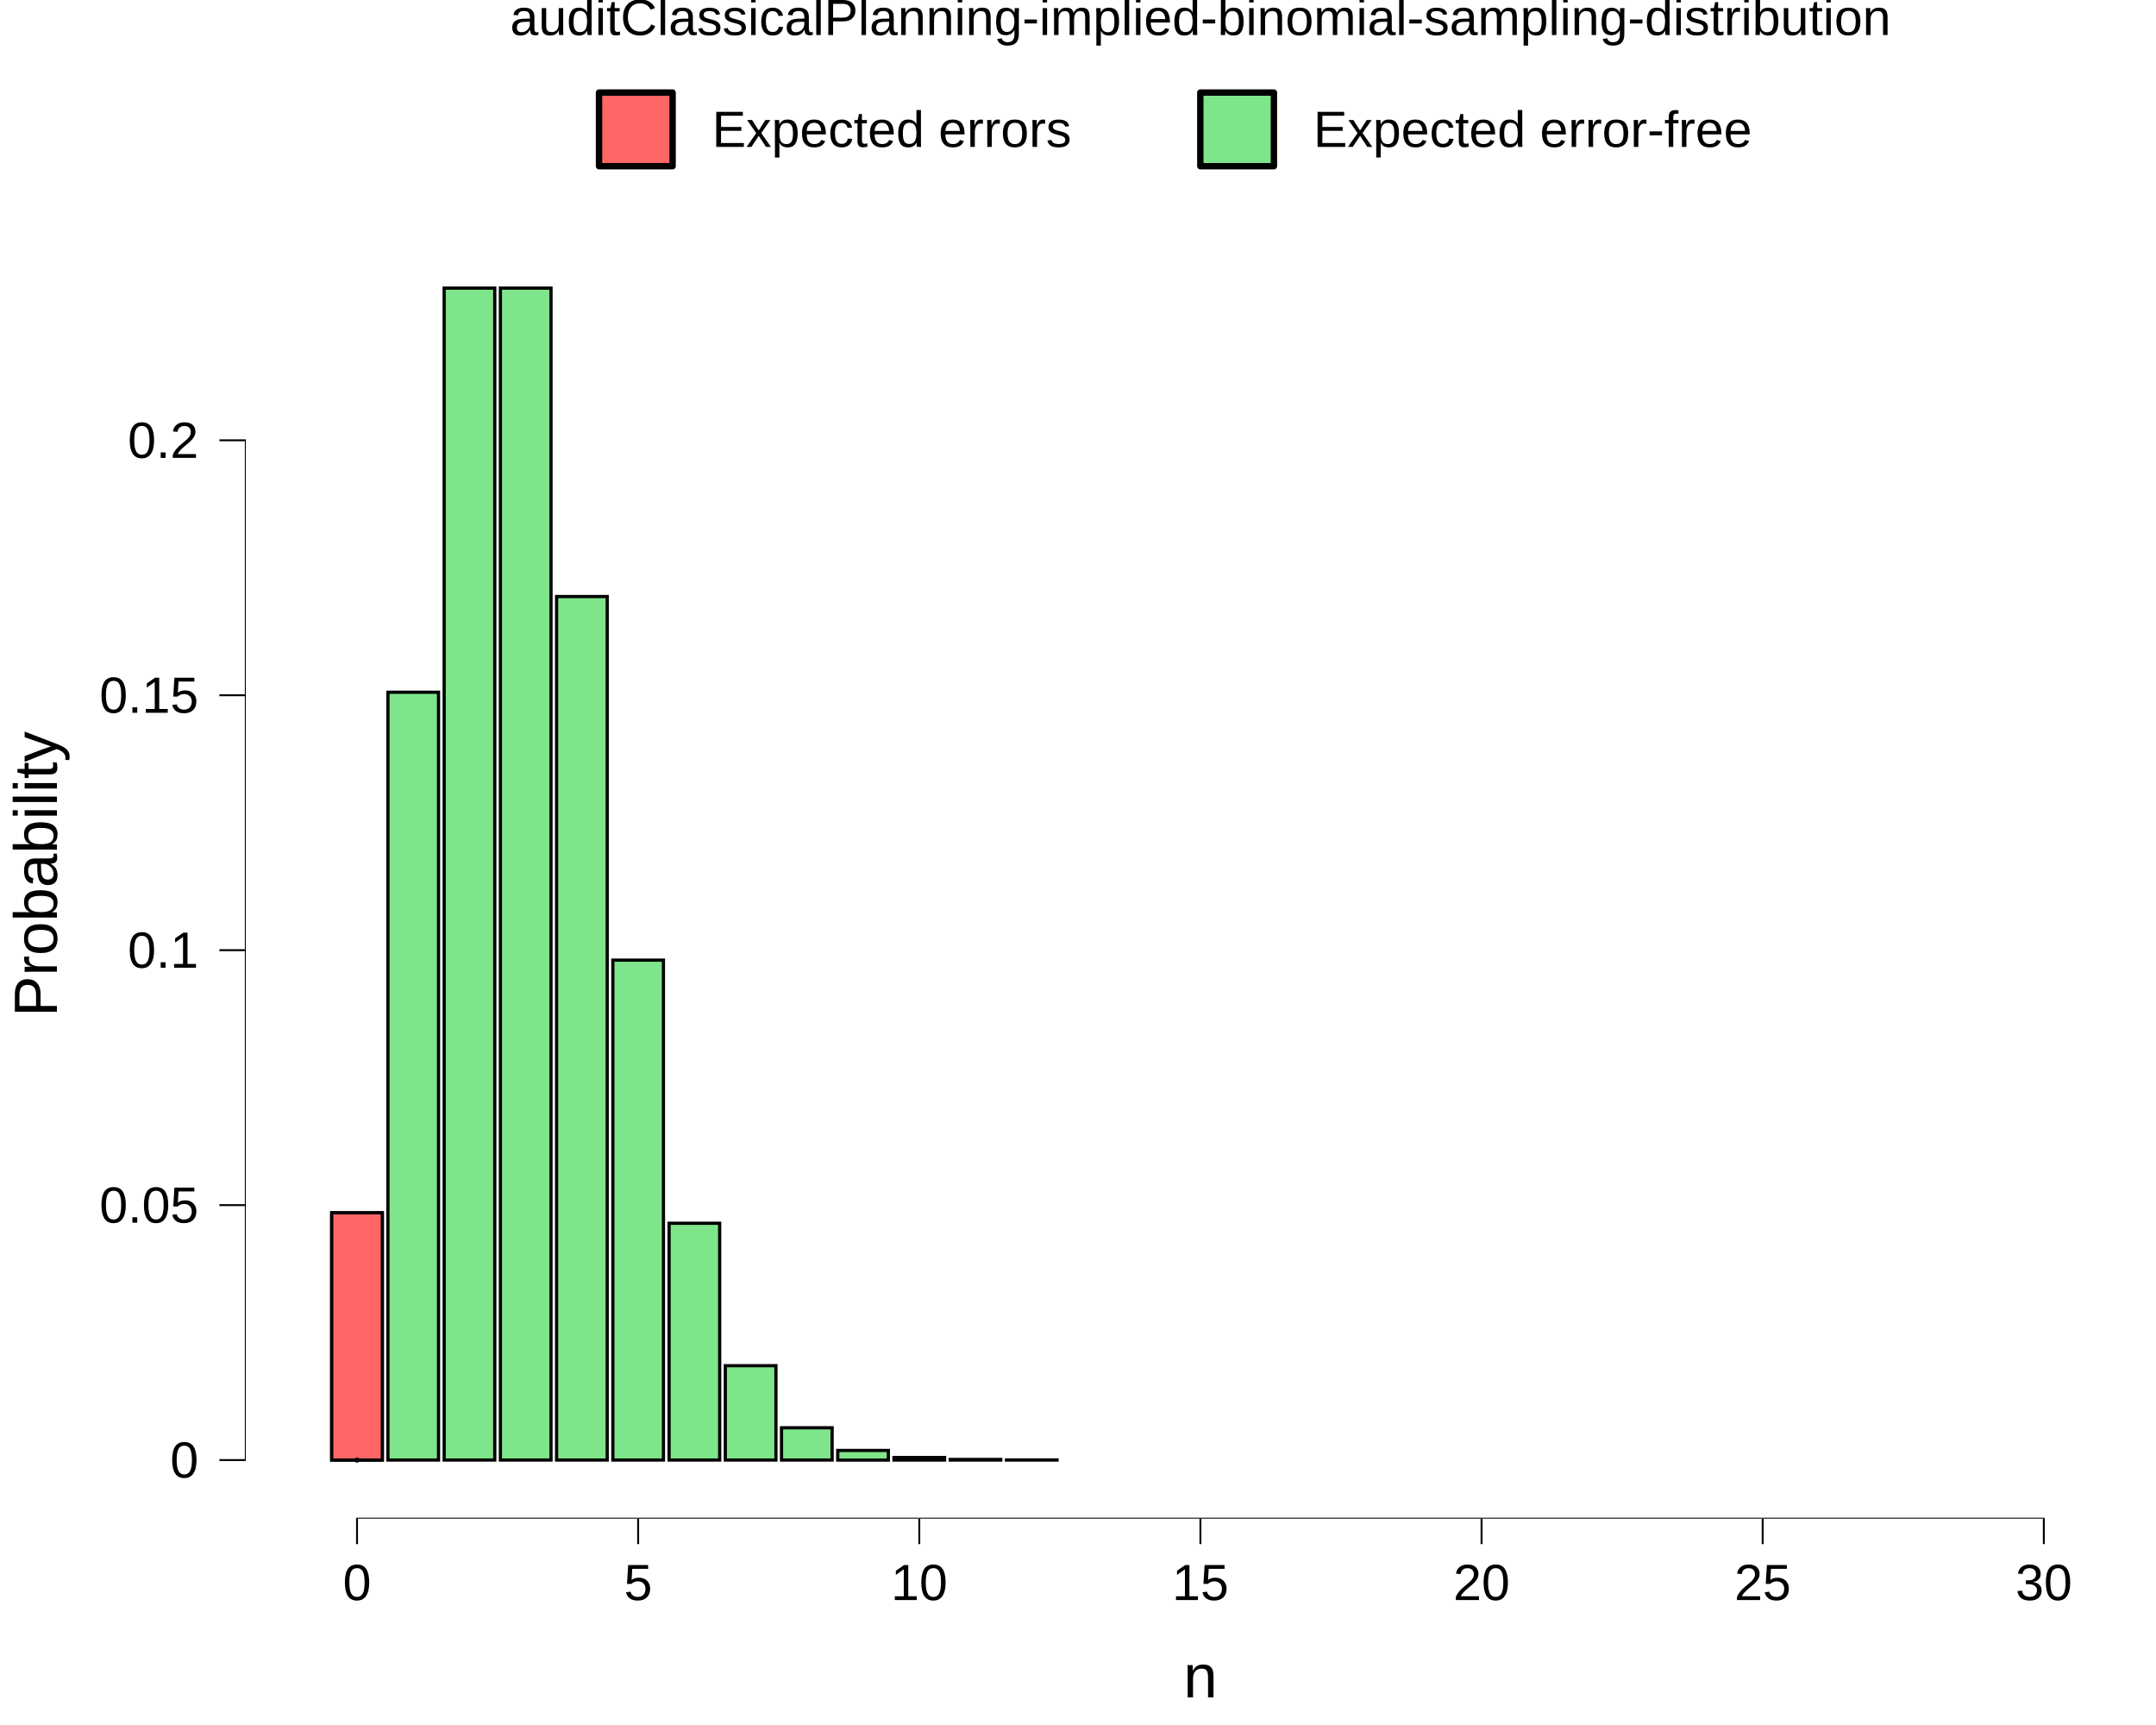
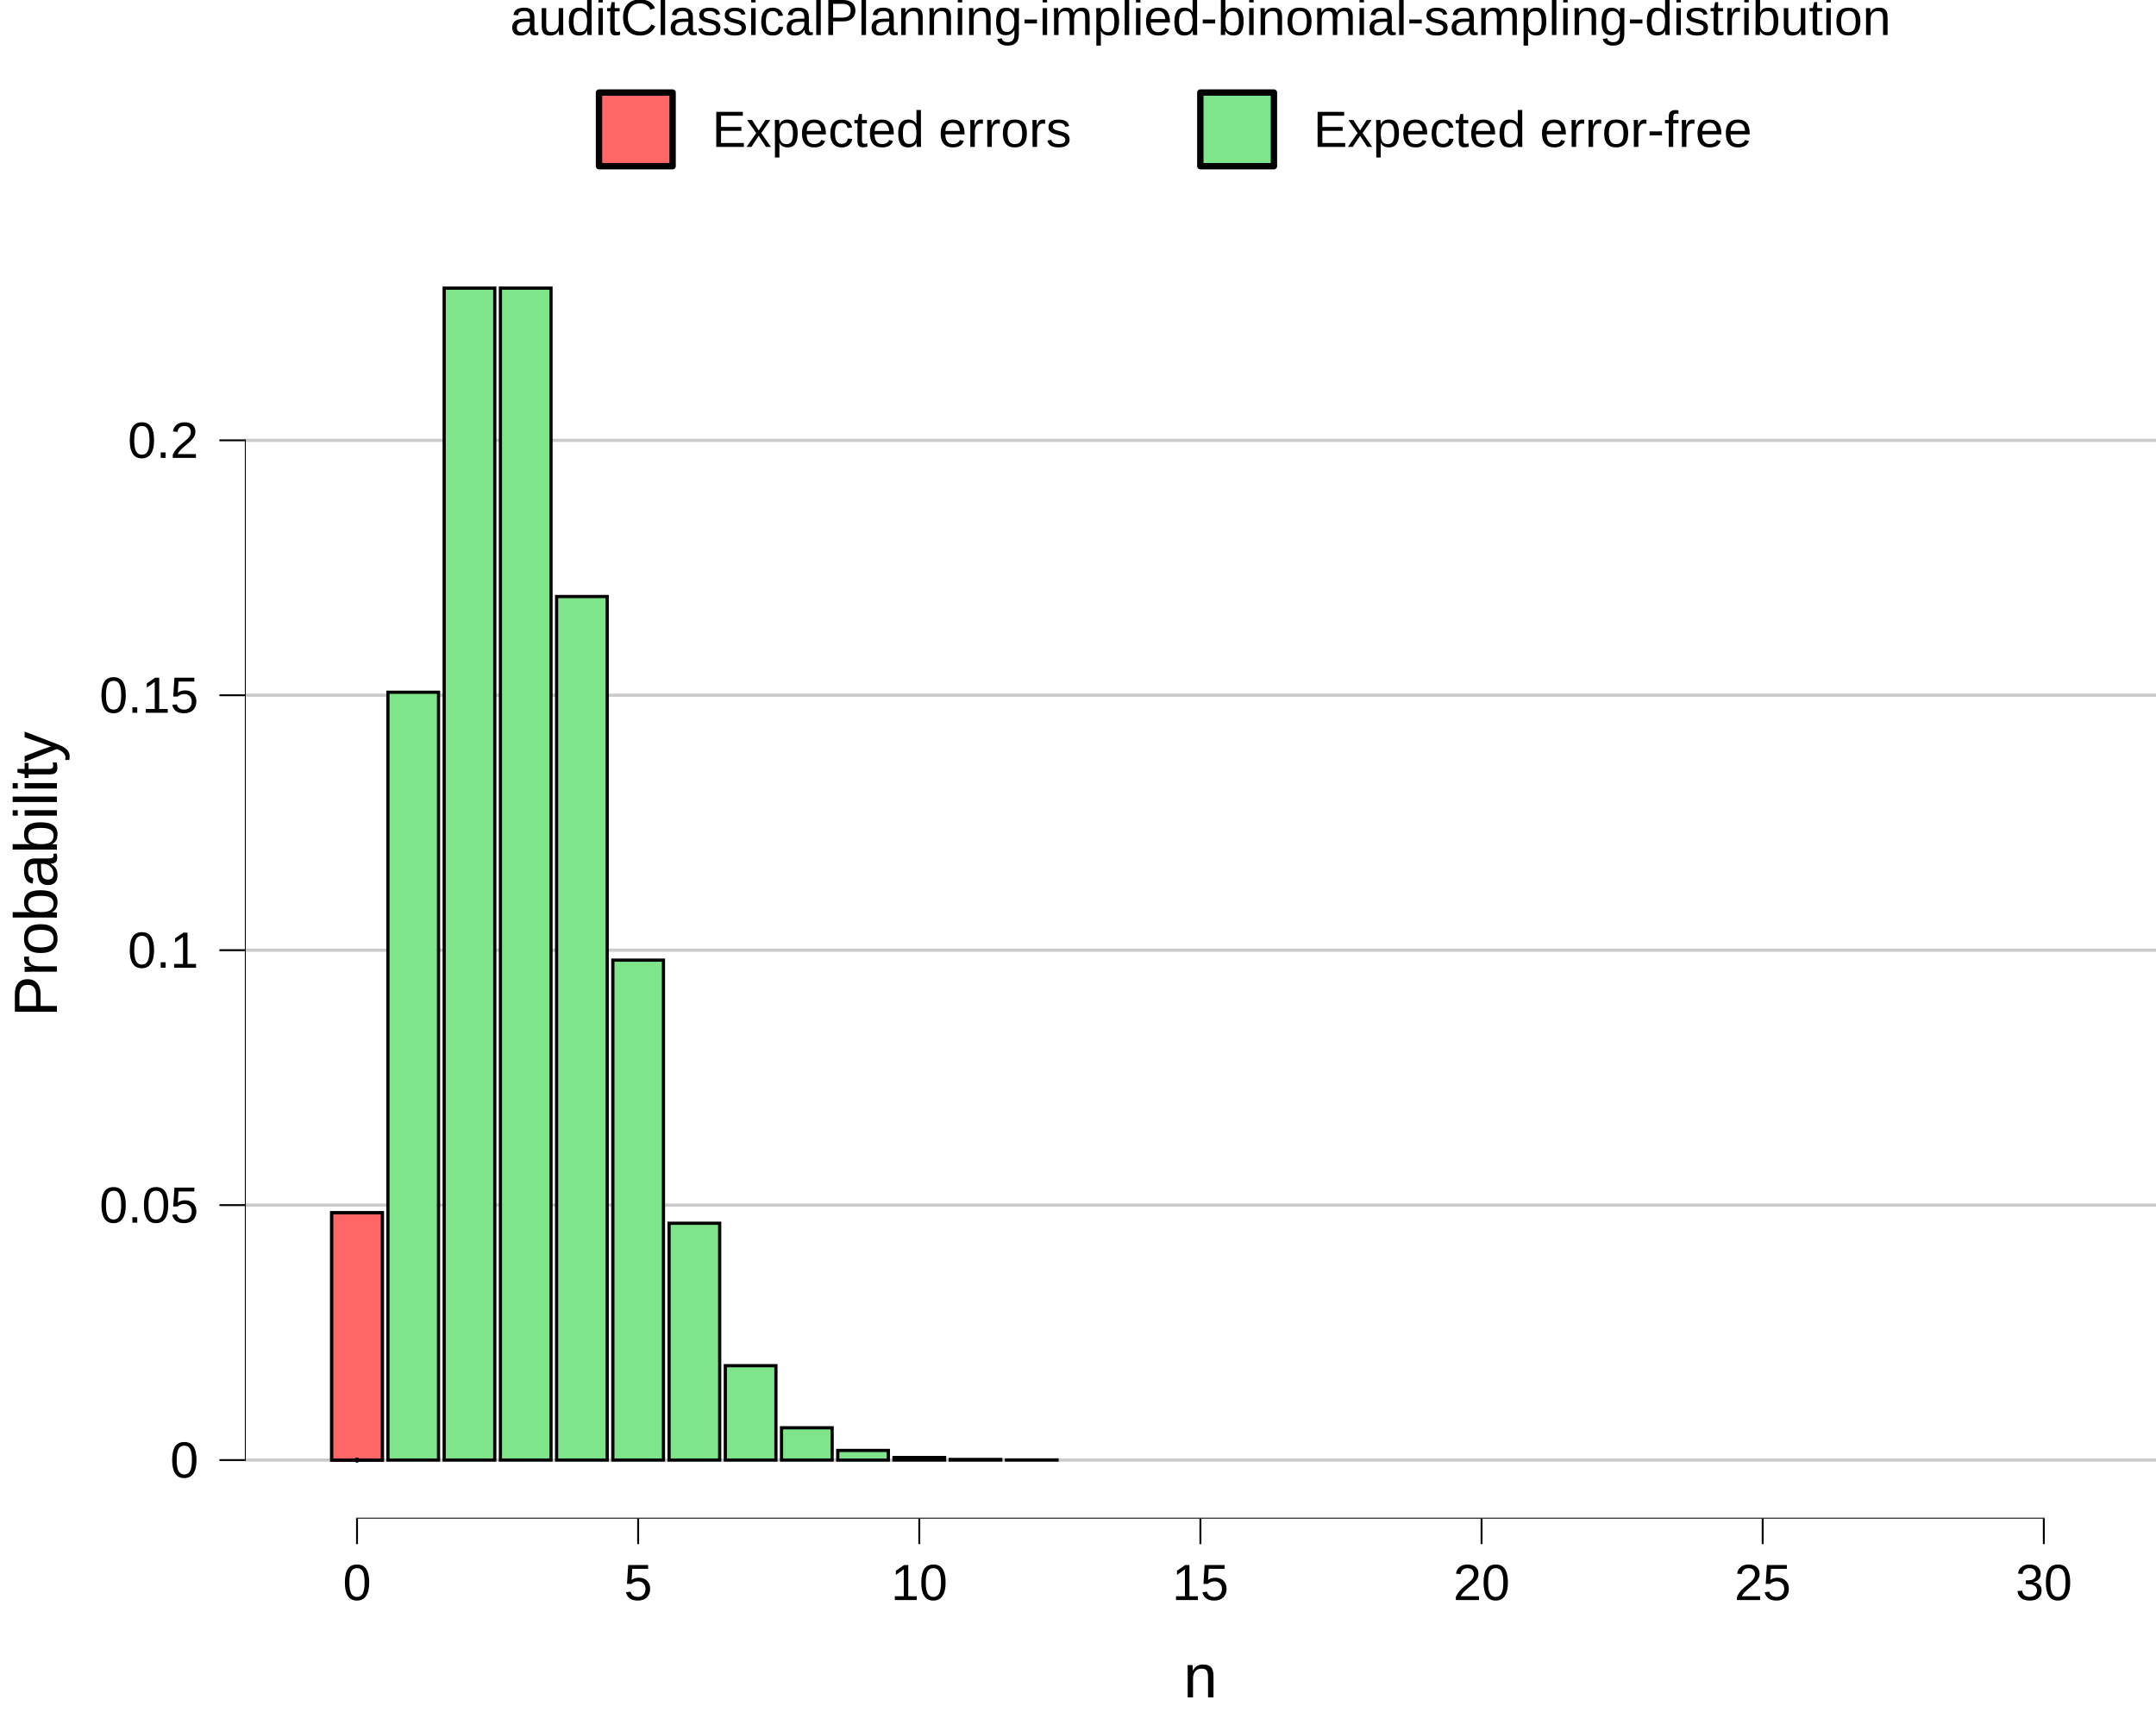
<svg xmlns="http://www.w3.org/2000/svg" viewBox="0 0 720.00 576.00">
  <defs>
    <style type="text/css">
    line, polyline, polygon, path, rect, circle {
      fill: none;
      stroke: #000000;
      stroke-linecap: round;
      stroke-linejoin: round;
      stroke-miterlimit: 10.00;
    }
  </style>
  </defs>
  <rect width="100%" height="100%" style="stroke: none; fill: #FFFFFF;" />
  <rect x="0.00" y="0.00" width="720.00" height="576.00" style="stroke-width: 10.67; stroke: none;" />
  <defs>
    <clipPath id="cpODEuNzd8NzIwLjAwfDUwNy4xMHw3Ni42NQ==">
      <rect x="81.77" y="76.65" width="638.23" height="430.45" />
    </clipPath>
  </defs>
  <rect x="81.77" y="76.65" width="638.23" height="430.45" style="stroke-width: 10.67; stroke: none;" clip-path="url(#cpODEuNzd8NzIwLjAwfDUwNy4xMHw3Ni42NQ==)" />
  <polyline points="81.77,444.97 720.00,444.97 " style="stroke-width: 0.00; stroke: none; stroke-linecap: butt;" clip-path="url(#cpODEuNzd8NzIwLjAwfDUwNy4xMHw3Ni42NQ==)" />
  <polyline points="81.77,359.84 720.00,359.84 " style="stroke-width: 0.00; stroke: none; stroke-linecap: butt;" clip-path="url(#cpODEuNzd8NzIwLjAwfDUwNy4xMHw3Ni42NQ==)" />
  <polyline points="81.77,274.72 720.00,274.72 " style="stroke-width: 0.00; stroke: none; stroke-linecap: butt;" clip-path="url(#cpODEuNzd8NzIwLjAwfDUwNy4xMHw3Ni42NQ==)" />
  <polyline points="81.77,189.59 720.00,189.59 " style="stroke-width: 0.00; stroke: none; stroke-linecap: butt;" clip-path="url(#cpODEuNzd8NzIwLjAwfDUwNy4xMHw3Ni42NQ==)" />
  <polyline points="81.77,104.46 720.00,104.46 " style="stroke-width: 0.00; stroke: none; stroke-linecap: butt;" clip-path="url(#cpODEuNzd8NzIwLjAwfDUwNy4xMHw3Ni42NQ==)" />
  <polyline points="166.17,507.10 166.17,76.65 " style="stroke-width: 0.00; stroke: none; stroke-linecap: butt;" clip-path="url(#cpODEuNzd8NzIwLjAwfDUwNy4xMHw3Ni42NQ==)" />
  <polyline points="260.05,507.10 260.05,76.65 " style="stroke-width: 0.00; stroke: none; stroke-linecap: butt;" clip-path="url(#cpODEuNzd8NzIwLjAwfDUwNy4xMHw3Ni42NQ==)" />
  <polyline points="353.94,507.10 353.94,76.65 " style="stroke-width: 0.00; stroke: none; stroke-linecap: butt;" clip-path="url(#cpODEuNzd8NzIwLjAwfDUwNy4xMHw3Ni42NQ==)" />
  <polyline points="447.83,507.10 447.83,76.65 " style="stroke-width: 0.00; stroke: none; stroke-linecap: butt;" clip-path="url(#cpODEuNzd8NzIwLjAwfDUwNy4xMHw3Ni42NQ==)" />
  <polyline points="541.71,507.10 541.71,76.65 " style="stroke-width: 0.00; stroke: none; stroke-linecap: butt;" clip-path="url(#cpODEuNzd8NzIwLjAwfDUwNy4xMHw3Ni42NQ==)" />
  <polyline points="635.60,507.10 635.60,76.65 " style="stroke-width: 0.00; stroke: none; stroke-linecap: butt;" clip-path="url(#cpODEuNzd8NzIwLjAwfDUwNy4xMHw3Ni42NQ==)" />
-   <polyline points="81.77,487.53 720.00,487.53 " style="stroke-width: 0.00; stroke: #CBCBCB; stroke-linecap: butt;" clip-path="url(#cpODEuNzd8NzIwLjAwfDUwNy4xMHw3Ni42NQ==)" />
-   <polyline points="81.77,402.40 720.00,402.40 " style="stroke-width: 0.00; stroke: #CBCBCB; stroke-linecap: butt;" clip-path="url(#cpODEuNzd8NzIwLjAwfDUwNy4xMHw3Ni42NQ==)" />
-   <polyline points="81.77,317.28 720.00,317.28 " style="stroke-width: 0.00; stroke: #CBCBCB; stroke-linecap: butt;" clip-path="url(#cpODEuNzd8NzIwLjAwfDUwNy4xMHw3Ni42NQ==)" />
-   <polyline points="81.77,232.15 720.00,232.15 " style="stroke-width: 0.00; stroke: #CBCBCB; stroke-linecap: butt;" clip-path="url(#cpODEuNzd8NzIwLjAwfDUwNy4xMHw3Ni42NQ==)" />
-   <polyline points="81.77,147.03 720.00,147.03 " style="stroke-width: 0.00; stroke: #CBCBCB; stroke-linecap: butt;" clip-path="url(#cpODEuNzd8NzIwLjAwfDUwNy4xMHw3Ni42NQ==)" />
+   <polyline points="81.77,487.53 720.00,487.53 " style="stroke-width: 1.07; stroke: #CBCBCB; stroke-linecap: butt;" clip-path="url(#cpODEuNzd8NzIwLjAwfDUwNy4xMHw3Ni42NQ==)" />
+   <polyline points="81.77,402.40 720.00,402.40 " style="stroke-width: 1.07; stroke: #CBCBCB; stroke-linecap: butt;" clip-path="url(#cpODEuNzd8NzIwLjAwfDUwNy4xMHw3Ni42NQ==)" />
+   <polyline points="81.77,317.28 720.00,317.28 " style="stroke-width: 1.07; stroke: #CBCBCB; stroke-linecap: butt;" clip-path="url(#cpODEuNzd8NzIwLjAwfDUwNy4xMHw3Ni42NQ==)" />
+   <polyline points="81.77,232.15 720.00,232.15 " style="stroke-width: 1.07; stroke: #CBCBCB; stroke-linecap: butt;" clip-path="url(#cpODEuNzd8NzIwLjAwfDUwNy4xMHw3Ni42NQ==)" />
+   <polyline points="81.77,147.03 720.00,147.03 " style="stroke-width: 1.07; stroke: #CBCBCB; stroke-linecap: butt;" clip-path="url(#cpODEuNzd8NzIwLjAwfDUwNy4xMHw3Ni42NQ==)" />
  <polyline points="119.23,507.10 119.23,76.65 " style="stroke-width: 0.00; stroke: none; stroke-linecap: butt;" clip-path="url(#cpODEuNzd8NzIwLjAwfDUwNy4xMHw3Ni42NQ==)" />
  <polyline points="213.11,507.10 213.11,76.65 " style="stroke-width: 0.00; stroke: none; stroke-linecap: butt;" clip-path="url(#cpODEuNzd8NzIwLjAwfDUwNy4xMHw3Ni42NQ==)" />
  <polyline points="307.00,507.10 307.00,76.65 " style="stroke-width: 0.00; stroke: none; stroke-linecap: butt;" clip-path="url(#cpODEuNzd8NzIwLjAwfDUwNy4xMHw3Ni42NQ==)" />
  <polyline points="400.88,507.10 400.88,76.65 " style="stroke-width: 0.00; stroke: none; stroke-linecap: butt;" clip-path="url(#cpODEuNzd8NzIwLjAwfDUwNy4xMHw3Ni42NQ==)" />
  <polyline points="494.77,507.10 494.77,76.65 " style="stroke-width: 0.00; stroke: none; stroke-linecap: butt;" clip-path="url(#cpODEuNzd8NzIwLjAwfDUwNy4xMHw3Ni42NQ==)" />
  <polyline points="588.65,507.10 588.65,76.65 " style="stroke-width: 0.00; stroke: none; stroke-linecap: butt;" clip-path="url(#cpODEuNzd8NzIwLjAwfDUwNy4xMHw3Ni42NQ==)" />
  <polyline points="682.54,507.10 682.54,76.65 " style="stroke-width: 0.00; stroke: none; stroke-linecap: butt;" clip-path="url(#cpODEuNzd8NzIwLjAwfDUwNy4xMHw3Ni42NQ==)" />
  <polyline points="119.23,484.49 121.86,489.05 116.59,489.05 119.23,484.49 " style="stroke-width: 0.71; stroke: none;" clip-path="url(#cpODEuNzd8NzIwLjAwfDUwNy4xMHw3Ni42NQ==)" />
  <polyline points="119.23,484.49 121.86,489.05 116.59,489.05 119.23,484.49 " style="stroke-width: 0.71; stroke: none;" clip-path="url(#cpODEuNzd8NzIwLjAwfDUwNy4xMHw3Ni42NQ==)" />
  <rect x="110.78" y="404.97" width="16.90" height="82.56" style="stroke-width: 1.07; stroke-linecap: square; stroke-linejoin: miter; fill: #7FE58B;" clip-path="url(#cpODEuNzd8NzIwLjAwfDUwNy4xMHw3Ni42NQ==)" />
  <rect x="129.55" y="231.15" width="16.90" height="256.38" style="stroke-width: 1.07; stroke-linecap: square; stroke-linejoin: miter; fill: #7FE58B;" clip-path="url(#cpODEuNzd8NzIwLjAwfDUwNy4xMHw3Ni42NQ==)" />
  <rect x="148.33" y="96.21" width="16.90" height="391.32" style="stroke-width: 1.07; stroke-linecap: square; stroke-linejoin: miter; fill: #7FE58B;" clip-path="url(#cpODEuNzd8NzIwLjAwfDUwNy4xMHw3Ni42NQ==)" />
  <rect x="167.11" y="96.21" width="16.90" height="391.32" style="stroke-width: 1.07; stroke-linecap: square; stroke-linejoin: miter; fill: #7FE58B;" clip-path="url(#cpODEuNzd8NzIwLjAwfDUwNy4xMHw3Ni42NQ==)" />
  <rect x="185.88" y="199.19" width="16.90" height="288.34" style="stroke-width: 1.07; stroke-linecap: square; stroke-linejoin: miter; fill: #7FE58B;" clip-path="url(#cpODEuNzd8NzIwLjAwfDUwNy4xMHw3Ni42NQ==)" />
  <rect x="204.66" y="320.60" width="16.90" height="166.93" style="stroke-width: 1.07; stroke-linecap: square; stroke-linejoin: miter; fill: #7FE58B;" clip-path="url(#cpODEuNzd8NzIwLjAwfDUwNy4xMHw3Ni42NQ==)" />
  <rect x="223.44" y="408.46" width="16.90" height="79.07" style="stroke-width: 1.07; stroke-linecap: square; stroke-linejoin: miter; fill: #7FE58B;" clip-path="url(#cpODEuNzd8NzIwLjAwfDUwNy4xMHw3Ni42NQ==)" />
  <rect x="242.22" y="456.02" width="16.90" height="31.51" style="stroke-width: 1.07; stroke-linecap: square; stroke-linejoin: miter; fill: #7FE58B;" clip-path="url(#cpODEuNzd8NzIwLjAwfDUwNy4xMHw3Ni42NQ==)" />
  <rect x="260.99" y="476.75" width="16.90" height="10.78" style="stroke-width: 1.07; stroke-linecap: square; stroke-linejoin: miter; fill: #7FE58B;" clip-path="url(#cpODEuNzd8NzIwLjAwfDUwNy4xMHw3Ni42NQ==)" />
  <rect x="279.77" y="484.32" width="16.90" height="3.22" style="stroke-width: 1.07; stroke-linecap: square; stroke-linejoin: miter; fill: #7FE58B;" clip-path="url(#cpODEuNzd8NzIwLjAwfDUwNy4xMHw3Ni42NQ==)" />
  <rect x="298.55" y="486.68" width="16.90" height="0.85" style="stroke-width: 1.07; stroke-linecap: square; stroke-linejoin: miter; fill: #7FE58B;" clip-path="url(#cpODEuNzd8NzIwLjAwfDUwNy4xMHw3Ni42NQ==)" />
  <rect x="317.32" y="487.33" width="16.90" height="0.20" style="stroke-width: 1.07; stroke-linecap: square; stroke-linejoin: miter; fill: #7FE58B;" clip-path="url(#cpODEuNzd8NzIwLjAwfDUwNy4xMHw3Ni42NQ==)" />
  <rect x="336.10" y="487.49" width="16.90" height="0.04" style="stroke-width: 1.07; stroke-linecap: square; stroke-linejoin: miter; fill: #7FE58B;" clip-path="url(#cpODEuNzd8NzIwLjAwfDUwNy4xMHw3Ni42NQ==)" />
  <rect x="354.88" y="487.52" width="16.90" height="0.00" style="stroke-width: 1.07; stroke-linecap: square; stroke-linejoin: miter; fill: #7FE58B;" clip-path="url(#cpODEuNzd8NzIwLjAwfDUwNy4xMHw3Ni42NQ==)" />
  <rect x="373.66" y="487.53" width="16.90" height="0.00" style="stroke-width: 1.07; stroke-linecap: square; stroke-linejoin: miter; fill: #7FE58B;" clip-path="url(#cpODEuNzd8NzIwLjAwfDUwNy4xMHw3Ni42NQ==)" />
  <rect x="392.43" y="487.53" width="16.90" height="0.00" style="stroke-width: 1.07; stroke-linecap: square; stroke-linejoin: miter; fill: #7FE58B;" clip-path="url(#cpODEuNzd8NzIwLjAwfDUwNy4xMHw3Ni42NQ==)" />
  <rect x="411.21" y="487.53" width="16.90" height="0.00" style="stroke-width: 1.07; stroke-linecap: square; stroke-linejoin: miter; fill: #7FE58B;" clip-path="url(#cpODEuNzd8NzIwLjAwfDUwNy4xMHw3Ni42NQ==)" />
  <rect x="429.99" y="487.53" width="16.90" height="0.00" style="stroke-width: 1.07; stroke-linecap: square; stroke-linejoin: miter; fill: #7FE58B;" clip-path="url(#cpODEuNzd8NzIwLjAwfDUwNy4xMHw3Ni42NQ==)" />
  <rect x="448.76" y="487.53" width="16.90" height="0.00" style="stroke-width: 1.07; stroke-linecap: square; stroke-linejoin: miter; fill: #7FE58B;" clip-path="url(#cpODEuNzd8NzIwLjAwfDUwNy4xMHw3Ni42NQ==)" />
  <rect x="467.54" y="487.53" width="16.90" height="0.00" style="stroke-width: 1.07; stroke-linecap: square; stroke-linejoin: miter; fill: #7FE58B;" clip-path="url(#cpODEuNzd8NzIwLjAwfDUwNy4xMHw3Ni42NQ==)" />
  <rect x="486.32" y="487.53" width="16.90" height="0.00" style="stroke-width: 1.07; stroke-linecap: square; stroke-linejoin: miter; fill: #7FE58B;" clip-path="url(#cpODEuNzd8NzIwLjAwfDUwNy4xMHw3Ni42NQ==)" />
  <rect x="505.10" y="487.53" width="16.90" height="0.00" style="stroke-width: 1.07; stroke-linecap: square; stroke-linejoin: miter; fill: #7FE58B;" clip-path="url(#cpODEuNzd8NzIwLjAwfDUwNy4xMHw3Ni42NQ==)" />
  <rect x="523.87" y="487.53" width="16.90" height="0.00" style="stroke-width: 1.07; stroke-linecap: square; stroke-linejoin: miter; fill: #7FE58B;" clip-path="url(#cpODEuNzd8NzIwLjAwfDUwNy4xMHw3Ni42NQ==)" />
  <rect x="542.65" y="487.53" width="16.90" height="0.00" style="stroke-width: 1.07; stroke-linecap: square; stroke-linejoin: miter; fill: #7FE58B;" clip-path="url(#cpODEuNzd8NzIwLjAwfDUwNy4xMHw3Ni42NQ==)" />
  <rect x="561.43" y="487.53" width="16.90" height="0.00" style="stroke-width: 1.07; stroke-linecap: square; stroke-linejoin: miter; fill: #7FE58B;" clip-path="url(#cpODEuNzd8NzIwLjAwfDUwNy4xMHw3Ni42NQ==)" />
  <rect x="580.20" y="487.53" width="16.90" height="0.00" style="stroke-width: 1.07; stroke-linecap: square; stroke-linejoin: miter; fill: #7FE58B;" clip-path="url(#cpODEuNzd8NzIwLjAwfDUwNy4xMHw3Ni42NQ==)" />
  <rect x="598.98" y="487.53" width="16.90" height="0.00" style="stroke-width: 1.07; stroke-linecap: square; stroke-linejoin: miter; fill: #7FE58B;" clip-path="url(#cpODEuNzd8NzIwLjAwfDUwNy4xMHw3Ni42NQ==)" />
  <rect x="617.76" y="487.53" width="16.90" height="0.00" style="stroke-width: 1.07; stroke-linecap: square; stroke-linejoin: miter; fill: #7FE58B;" clip-path="url(#cpODEuNzd8NzIwLjAwfDUwNy4xMHw3Ni42NQ==)" />
  <rect x="636.54" y="487.53" width="16.90" height="0.00" style="stroke-width: 1.07; stroke-linecap: square; stroke-linejoin: miter; fill: #7FE58B;" clip-path="url(#cpODEuNzd8NzIwLjAwfDUwNy4xMHw3Ni42NQ==)" />
  <rect x="655.31" y="487.53" width="16.90" height="0.00" style="stroke-width: 1.07; stroke-linecap: square; stroke-linejoin: miter; fill: #7FE58B;" clip-path="url(#cpODEuNzd8NzIwLjAwfDUwNy4xMHw3Ni42NQ==)" />
  <rect x="674.09" y="487.53" width="16.90" height="0.00" style="stroke-width: 1.07; stroke-linecap: square; stroke-linejoin: miter; fill: #7FE58B;" clip-path="url(#cpODEuNzd8NzIwLjAwfDUwNy4xMHw3Ni42NQ==)" />
  <rect x="110.78" y="404.97" width="16.90" height="82.56" style="stroke-width: 1.07; stroke-linecap: square; stroke-linejoin: miter; fill: #FF6666;" clip-path="url(#cpODEuNzd8NzIwLjAwfDUwNy4xMHw3Ni42NQ==)" />
  <circle cx="119.23" cy="487.53" r="0.35pt" style="stroke-width: 0.71; fill: #000000;" clip-path="url(#cpODEuNzd8NzIwLjAwfDUwNy4xMHw3Ni42NQ==)" />
  <circle cx="119.23" cy="487.53" r="0.35pt" style="stroke-width: 0.71; fill: #000000;" clip-path="url(#cpODEuNzd8NzIwLjAwfDUwNy4xMHw3Ni42NQ==)" />
  <line x1="118.91" y1="507.10" x2="682.86" y2="507.10" style="stroke-width: 0.64; stroke-linecap: butt;" clip-path="url(#cpODEuNzd8NzIwLjAwfDUwNy4xMHw3Ni42NQ==)" />
  <line x1="81.77" y1="487.85" x2="81.77" y2="146.71" style="stroke-width: 0.64; stroke-linecap: butt;" clip-path="url(#cpODEuNzd8NzIwLjAwfDUwNy4xMHw3Ni42NQ==)" />
  <rect x="81.77" y="76.65" width="638.23" height="430.45" style="stroke-width: 0.00; stroke: none;" clip-path="url(#cpODEuNzd8NzIwLjAwfDUwNy4xMHw3Ni42NQ==)" />
  <defs>
    <clipPath id="cpMC4wMHw3MjAuMDB8NTc2LjAwfDAuMDA=">
      <rect x="0.00" y="0.00" width="720.00" height="576.00" />
    </clipPath>
  </defs>
  <polyline points="81.77,507.10 81.77,76.65 " style="stroke-width: 0.00; stroke: none; stroke-linecap: butt;" clip-path="url(#cpMC4wMHw3MjAuMDB8NTc2LjAwfDAuMDA=)" />
  <g clip-path="url(#cpMC4wMHw3MjAuMDB8NTc2LjAwfDAuMDA=)">
    <text x="56.83" y="493.38" style="font-size: 17.00px; font-family: Liberation Sans;" textLength="9.45px" lengthAdjust="spacingAndGlyphs">0</text>
  </g>
  <g clip-path="url(#cpMC4wMHw3MjAuMDB8NTc2LjAwfDAuMDA=)">
    <text x="33.21" y="408.26" style="font-size: 17.00px; font-family: Liberation Sans;" textLength="33.08px" lengthAdjust="spacingAndGlyphs">0.05</text>
  </g>
  <g clip-path="url(#cpMC4wMHw3MjAuMDB8NTc2LjAwfDAuMDA=)">
    <text x="42.66" y="323.13" style="font-size: 17.00px; font-family: Liberation Sans;" textLength="23.62px" lengthAdjust="spacingAndGlyphs">0.1</text>
  </g>
  <g clip-path="url(#cpMC4wMHw3MjAuMDB8NTc2LjAwfDAuMDA=)">
    <text x="33.21" y="238.00" style="font-size: 17.00px; font-family: Liberation Sans;" textLength="33.08px" lengthAdjust="spacingAndGlyphs">0.15</text>
  </g>
  <g clip-path="url(#cpMC4wMHw3MjAuMDB8NTc2LjAwfDAuMDA=)">
    <text x="42.66" y="152.88" style="font-size: 17.00px; font-family: Liberation Sans;" textLength="23.62px" lengthAdjust="spacingAndGlyphs">0.2</text>
  </g>
  <polyline points="73.26,487.53 81.77,487.53 " style="stroke-width: 0.64; stroke-linecap: butt;" clip-path="url(#cpMC4wMHw3MjAuMDB8NTc2LjAwfDAuMDA=)" />
  <polyline points="73.26,402.40 81.77,402.40 " style="stroke-width: 0.64; stroke-linecap: butt;" clip-path="url(#cpMC4wMHw3MjAuMDB8NTc2LjAwfDAuMDA=)" />
  <polyline points="73.26,317.28 81.77,317.28 " style="stroke-width: 0.64; stroke-linecap: butt;" clip-path="url(#cpMC4wMHw3MjAuMDB8NTc2LjAwfDAuMDA=)" />
  <polyline points="73.26,232.15 81.77,232.15 " style="stroke-width: 0.64; stroke-linecap: butt;" clip-path="url(#cpMC4wMHw3MjAuMDB8NTc2LjAwfDAuMDA=)" />
  <polyline points="73.26,147.03 81.77,147.03 " style="stroke-width: 0.64; stroke-linecap: butt;" clip-path="url(#cpMC4wMHw3MjAuMDB8NTc2LjAwfDAuMDA=)" />
  <polyline points="81.77,507.10 720.00,507.10 " style="stroke-width: 0.00; stroke: none; stroke-linecap: butt;" clip-path="url(#cpMC4wMHw3MjAuMDB8NTc2LjAwfDAuMDA=)" />
  <polyline points="119.23,515.60 119.23,507.10 " style="stroke-width: 0.64; stroke-linecap: butt;" clip-path="url(#cpMC4wMHw3MjAuMDB8NTc2LjAwfDAuMDA=)" />
  <polyline points="213.11,515.60 213.11,507.10 " style="stroke-width: 0.64; stroke-linecap: butt;" clip-path="url(#cpMC4wMHw3MjAuMDB8NTc2LjAwfDAuMDA=)" />
  <polyline points="307.00,515.60 307.00,507.10 " style="stroke-width: 0.64; stroke-linecap: butt;" clip-path="url(#cpMC4wMHw3MjAuMDB8NTc2LjAwfDAuMDA=)" />
  <polyline points="400.88,515.60 400.88,507.10 " style="stroke-width: 0.64; stroke-linecap: butt;" clip-path="url(#cpMC4wMHw3MjAuMDB8NTc2LjAwfDAuMDA=)" />
  <polyline points="494.77,515.60 494.77,507.10 " style="stroke-width: 0.64; stroke-linecap: butt;" clip-path="url(#cpMC4wMHw3MjAuMDB8NTc2LjAwfDAuMDA=)" />
  <polyline points="588.65,515.60 588.65,507.10 " style="stroke-width: 0.64; stroke-linecap: butt;" clip-path="url(#cpMC4wMHw3MjAuMDB8NTc2LjAwfDAuMDA=)" />
  <polyline points="682.54,515.60 682.54,507.10 " style="stroke-width: 0.64; stroke-linecap: butt;" clip-path="url(#cpMC4wMHw3MjAuMDB8NTc2LjAwfDAuMDA=)" />
  <g clip-path="url(#cpMC4wMHw3MjAuMDB8NTc2LjAwfDAuMDA=)">
    <text x="114.50" y="534.28" style="font-size: 17.00px; font-family: Liberation Sans;" textLength="9.45px" lengthAdjust="spacingAndGlyphs">0</text>
  </g>
  <g clip-path="url(#cpMC4wMHw3MjAuMDB8NTc2LjAwfDAuMDA=)">
    <text x="208.38" y="534.28" style="font-size: 17.00px; font-family: Liberation Sans;" textLength="9.45px" lengthAdjust="spacingAndGlyphs">5</text>
  </g>
  <g clip-path="url(#cpMC4wMHw3MjAuMDB8NTc2LjAwfDAuMDA=)">
    <text x="297.54" y="534.28" style="font-size: 17.00px; font-family: Liberation Sans;" textLength="18.91px" lengthAdjust="spacingAndGlyphs">10</text>
  </g>
  <g clip-path="url(#cpMC4wMHw3MjAuMDB8NTc2LjAwfDAuMDA=)">
    <text x="391.43" y="534.28" style="font-size: 17.00px; font-family: Liberation Sans;" textLength="18.91px" lengthAdjust="spacingAndGlyphs">15</text>
  </g>
  <g clip-path="url(#cpMC4wMHw3MjAuMDB8NTc2LjAwfDAuMDA=)">
    <text x="485.32" y="534.28" style="font-size: 17.00px; font-family: Liberation Sans;" textLength="18.91px" lengthAdjust="spacingAndGlyphs">20</text>
  </g>
  <g clip-path="url(#cpMC4wMHw3MjAuMDB8NTc2LjAwfDAuMDA=)">
    <text x="579.20" y="534.28" style="font-size: 17.00px; font-family: Liberation Sans;" textLength="18.91px" lengthAdjust="spacingAndGlyphs">25</text>
  </g>
  <g clip-path="url(#cpMC4wMHw3MjAuMDB8NTc2LjAwfDAuMDA=)">
    <text x="673.09" y="534.28" style="font-size: 17.00px; font-family: Liberation Sans;" textLength="18.91px" lengthAdjust="spacingAndGlyphs">30</text>
  </g>
  <g clip-path="url(#cpMC4wMHw3MjAuMDB8NTc2LjAwfDAuMDA=)">
    <text x="395.21" y="566.78" style="font-size: 20.40px; font-family: Liberation Sans;" textLength="11.34px" lengthAdjust="spacingAndGlyphs">n</text>
  </g>
  <g clip-path="url(#cpMC4wMHw3MjAuMDB8NTc2LjAwfDAuMDA=)">
    <text transform="translate(19.01,339.49) rotate(-90)" style="font-size: 20.40px; font-family: Liberation Sans;" textLength="95.23px" lengthAdjust="spacingAndGlyphs">Probability</text>
  </g>
  <rect x="181.38" y="20.71" width="439.01" height="44.97" style="stroke-width: 0.75; stroke: none;" clip-path="url(#cpMC4wMHw3MjAuMDB8NTc2LjAwfDAuMDA=)" />
  <rect x="181.38" y="20.71" width="439.01" height="44.97" style="stroke-width: 10.67; stroke: none;" clip-path="url(#cpMC4wMHw3MjAuMDB8NTc2LjAwfDAuMDA=)" />
  <rect x="195.32" y="26.19" width="34.02" height="34.02" style="stroke-width: 10.67; stroke: none;" clip-path="url(#cpMC4wMHw3MjAuMDB8NTc2LjAwfDAuMDA=)" />
  <rect x="200.04" y="30.91" width="24.58" height="24.58" style="stroke-width: 2.13; stroke: none;" clip-path="url(#cpMC4wMHw3MjAuMDB8NTc2LjAwfDAuMDA=)" />
  <rect x="200.04" y="30.91" width="24.58" height="24.58" style="stroke-width: 2.13; fill: #FF6666;" clip-path="url(#cpMC4wMHw3MjAuMDB8NTc2LjAwfDAuMDA=)" />
  <rect x="396.13" y="26.19" width="34.02" height="34.02" style="stroke-width: 10.67; stroke: none;" clip-path="url(#cpMC4wMHw3MjAuMDB8NTc2LjAwfDAuMDA=)" />
  <rect x="400.85" y="30.91" width="24.58" height="24.58" style="stroke-width: 2.13; stroke: none;" clip-path="url(#cpMC4wMHw3MjAuMDB8NTc2LjAwfDAuMDA=)" />
  <rect x="400.85" y="30.91" width="24.58" height="24.58" style="stroke-width: 2.13; fill: #7FE58B;" clip-path="url(#cpMC4wMHw3MjAuMDB8NTc2LjAwfDAuMDA=)" />
  <g clip-path="url(#cpMC4wMHw3MjAuMDB8NTc2LjAwfDAuMDA=)">
    <text x="237.81" y="49.05" style="font-size: 17.00px; font-family: Liberation Sans;" textLength="119.97px" lengthAdjust="spacingAndGlyphs">Expected errors</text>
  </g>
  <g clip-path="url(#cpMC4wMHw3MjAuMDB8NTc2LjAwfDAuMDA=)">
    <text x="438.62" y="49.05" style="font-size: 17.00px; font-family: Liberation Sans;" textLength="146.41px" lengthAdjust="spacingAndGlyphs">Expected error-free</text>
  </g>
  <g clip-path="url(#cpMC4wMHw3MjAuMDB8NTc2LjAwfDAuMDA=)">
    <text x="170.34" y="11.70" style="font-size: 17.00px; font-family: Liberation Sans;" textLength="461.09px" lengthAdjust="spacingAndGlyphs">auditClassicalPlanning-implied-binomial-sampling-distribution</text>
  </g>
</svg>
